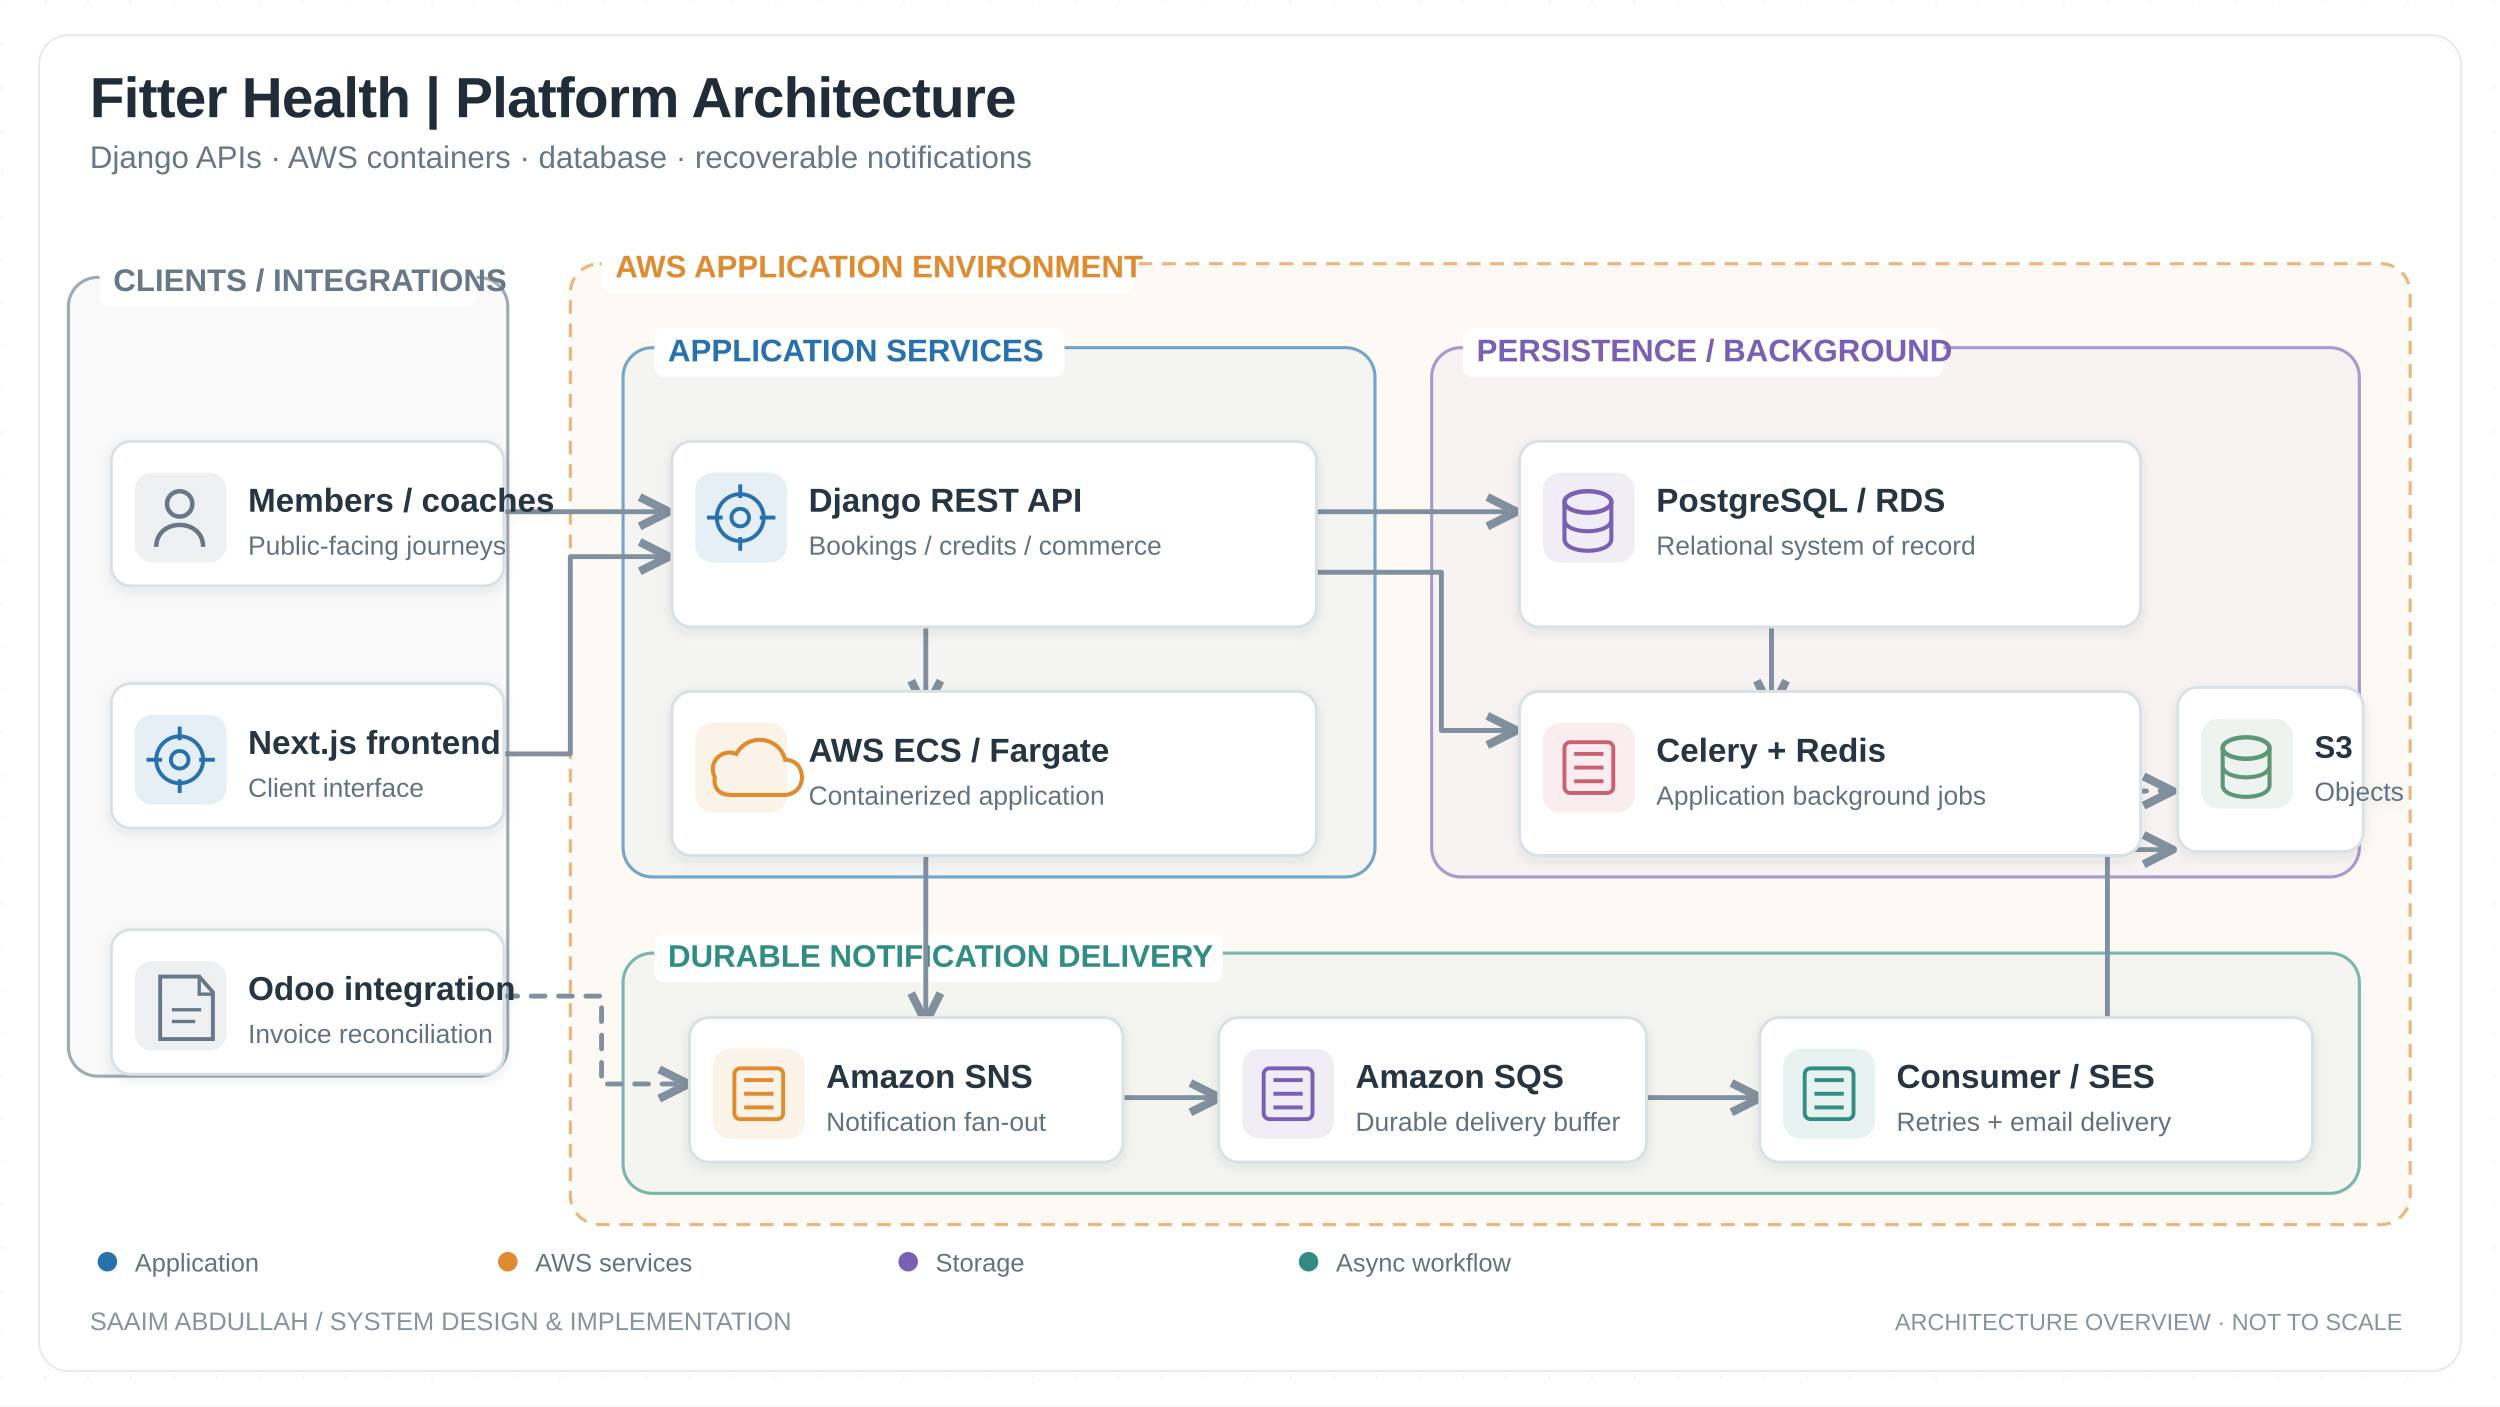
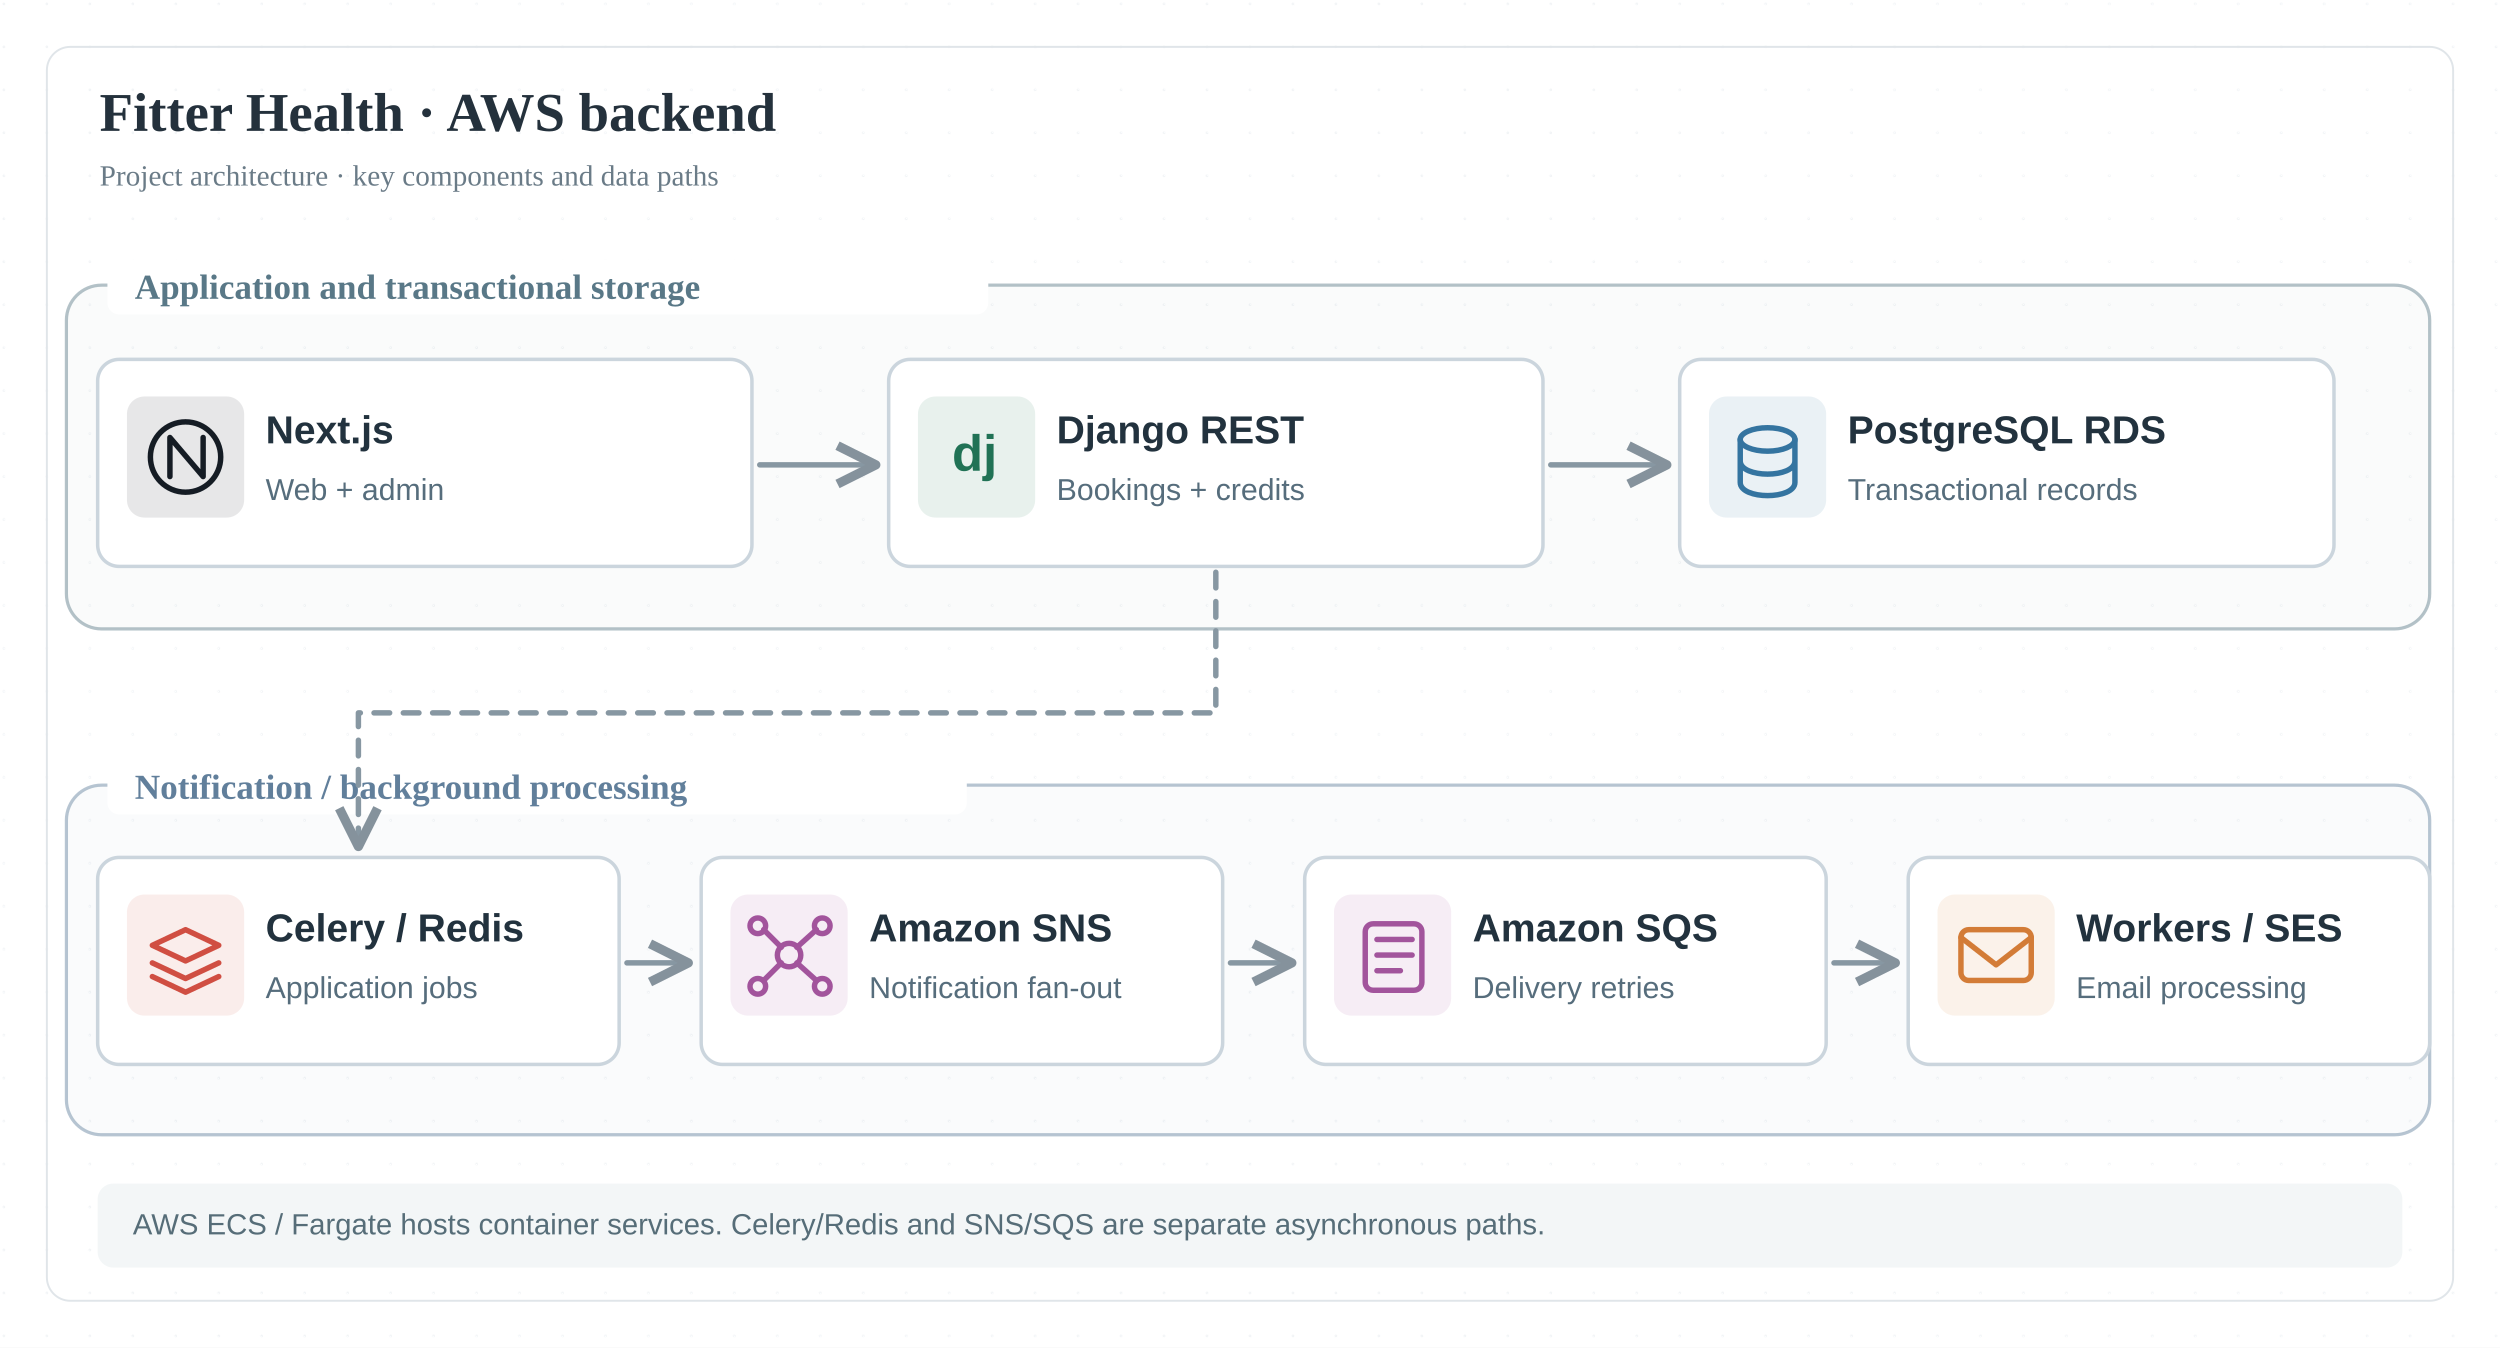
- <svg xmlns="http://www.w3.org/2000/svg" width="1280" height="720" viewBox="0 0 1280 720" role="img" aria-labelledby="t d">
+ <svg xmlns="http://www.w3.org/2000/svg" width="1280" height="690" viewBox="0 0 1280 690" role="img" aria-labelledby="title description">
  <defs>
-     <filter id="sh" x="-10%" y="-20%" width="120%" height="150%">
-       <feDropShadow dx="0" dy="2" stdDeviation="3" flood-color="#1b324c" flood-opacity=".09" />
-     </filter>
-     <marker id="arr" markerWidth="8" markerHeight="8" refX="6.8" refY="4" orient="auto" markerUnits="strokeWidth">
-       <path d="M1 1L7 4L1 7" fill="none" stroke="#82909e" stroke-width="1.7" stroke-linejoin="round" />
+     <marker id="arrow" markerWidth="9" markerHeight="9" refX="7.5" refY="4.5" orient="auto">
+       <path d="M1 1 L8 4.5 L1 8" stroke="#85929c" stroke-width="1.7" stroke-linejoin="round" fill="none" />
    </marker>
-     <pattern id="p" width="22" height="22" patternUnits="userSpaceOnUse">
-       <circle cx="1" cy="1" r=".8" fill="#e1e5ea" />
+     <pattern id="dots" width="22" height="22" patternUnits="userSpaceOnUse">
+       <circle cx="2" cy="2" r=".7" fill="#e3e8ec" />
    </pattern>
  </defs>
-   <rect width="1280" height="720" fill="#ffffff" />
-   <rect width="1280" height="720" fill="url(#p)" opacity=".38" />
-   <rect x="20" y="18" width="1240" height="684" fill="#fff" stroke="#e6e9ed" rx="15" />
-   <text x="46" y="60" font-family="Arial,Helvetica,sans-serif" font-size="29" font-weight="750" letter-spacing="-.4" fill="#202c37">Fitter Health | Platform Architecture</text>
-   <text x="46" y="86" font-family="Arial,Helvetica,sans-serif" font-size="16" fill="#667788">Django APIs · AWS containers · database · recoverable notifications</text>
-   <g>
-     <rect x="35" y="142" width="225" height="409" rx="15" fill="#687889" fill-opacity=".040" stroke="#687889" stroke-opacity=".62" stroke-width="1.6" />
-     <rect x="51" y="132" width="193" height="25" rx="5" fill="#fff" />
-     <text x="58" y="149" font-family="Arial,Helvetica,sans-serif" font-size="16" font-weight="700" fill="#687889">CLIENTS / INTEGRATIONS</text>
+   <rect width="1280" height="690" fill="#fff" />
+   <rect width="1280" height="690" fill="url(#dots)" opacity=".45" />
+   <rect x="24" y="24" width="1232" height="642" rx="12" stroke="#e0e5e9" fill="none" />
+   <text x="51" y="67" font-weight="750" font-size="28" fill="#24313c">Fitter Health · AWS backend</text>
+   <text x="51" y="95" font-size="15" fill="#6a7b87">Project architecture · key components and data paths</text>
+   <rect x="34" y="146" width="1210" height="176" rx="18" fill="#597887" fill-opacity=".035" stroke="#597887" stroke-opacity=".45" stroke-width="1.65" />
+   <rect x="55" y="133" width="451" height="28" rx="6" fill="#fff" />
+   <text x="69" y="153" font-weight="700" font-size="18" fill="#597887">Application and transactional storage</text>
+   <rect x="34" y="402" width="1210" height="179" rx="18" fill="#617f9b" fill-opacity=".035" stroke="#617f9b" stroke-opacity=".45" stroke-width="1.65" />
+   <rect x="55" y="389" width="440" height="28" rx="6" fill="#fff" />
+   <text x="69" y="409" font-weight="700" font-size="18" fill="#617f9b">Notification / background processing</text>
+   <g font-family="Arial,Helvetica,sans-serif">
+     <path d="M389 238 H447" stroke="#8797a2" stroke-width="2.8" fill="none" stroke-linecap="round" stroke-linejoin="round" marker-end="url(#arrow)" />
+     <path d="M794 238 H852" stroke="#8797a2" stroke-width="2.8" fill="none" stroke-linecap="round" stroke-linejoin="round" marker-end="url(#arrow)" />
+     <path d="M622.5 293 V365 H183.5 V432" stroke="#8797a2" stroke-width="2.8" fill="none" stroke-linecap="round" stroke-linejoin="round" marker-end="url(#arrow)" stroke-dasharray="8 7" />
+     <path d="M321 493 H351" stroke="#8797a2" stroke-width="2.8" fill="none" stroke-linecap="round" stroke-linejoin="round" marker-end="url(#arrow)" />
+     <path d="M630 493 H660" stroke="#8797a2" stroke-width="2.8" fill="none" stroke-linecap="round" stroke-linejoin="round" marker-end="url(#arrow)" />
+     <path d="M939 493 H969" stroke="#8797a2" stroke-width="2.8" fill="none" stroke-linecap="round" stroke-linejoin="round" marker-end="url(#arrow)" />
+     <g>
+       <rect x="50" y="184" width="335" height="106" rx="11" fill="#ffffff" stroke="#cbd5dd" stroke-width="1.8" />
+       <rect x="65" y="203" width="60" height="62" rx="9" fill="#151c24" fill-opacity=".105" />
+       <g transform="translate(72 210)">
+         <circle cx="23" cy="24" r="18" stroke="#151c24" stroke-width="2.8" fill="none" stroke-linecap="round" stroke-linejoin="round" />
+         <path d="M15 34V14l17 20V14" stroke="#151c24" stroke-width="2.8" fill="none" stroke-linecap="round" stroke-linejoin="round" />
+       </g>
+       <text x="136" y="227" font-size="20" font-weight="700" fill="#22323e">Next.js</text>
+       <text x="136" y="256" font-size="15.5" fill="#566d7c">Web + admin</text>
+     </g>
+     <g>
+       <rect x="455" y="184" width="335" height="106" rx="11" fill="#ffffff" stroke="#cbd5dd" stroke-width="1.8" />
+       <rect x="470" y="203" width="60" height="62" rx="9" fill="#207255" fill-opacity=".105" />
+       <g transform="translate(477 210)">
+         <text x="22" y="31" text-anchor="middle" fill="#207255" font-size="26" font-weight="800">dj</text>
+       </g>
+       <text x="541" y="227" font-size="20" font-weight="700" fill="#22323e">Django REST</text>
+       <text x="541" y="256" font-size="15.5" fill="#566d7c">Bookings + credits</text>
+     </g>
+     <g>
+       <rect x="860" y="184" width="335" height="106" rx="11" fill="#ffffff" stroke="#cbd5dd" stroke-width="1.8" />
+       <rect x="875" y="203" width="60" height="62" rx="9" fill="#3474a0" fill-opacity=".105" />
+       <g transform="translate(882 210)">
+         <ellipse cx="23" cy="15" rx="14" ry="6" stroke="#3474a0" stroke-width="2.8" fill="none" stroke-linecap="round" stroke-linejoin="round" />
+         <path d="M9 15v22c0 9 28 9 28 0V15M9 26c0 9 28 9 28 0" stroke="#3474a0" stroke-width="2.8" fill="none" stroke-linecap="round" stroke-linejoin="round" />
+       </g>
+       <text x="946" y="227" font-size="20" font-weight="700" fill="#22323e">PostgreSQL RDS</text>
+       <text x="946" y="256" font-size="15.5" fill="#566d7c">Transactional records</text>
+     </g>
+     <g>
+       <rect x="50" y="439" width="267" height="106" rx="11" fill="#ffffff" stroke="#cbd5dd" stroke-width="1.8" />
+       <rect x="65" y="458" width="60" height="62" rx="9" fill="#d04e42" fill-opacity=".105" />
+       <g transform="translate(72 465)">
+         <path d="m6 19 17-8 17 8-17 8zM6 28l17 8 17-8M6 35l17 8 17-8" stroke="#d04e42" stroke-width="2.8" fill="none" stroke-linecap="round" stroke-linejoin="round" />
+       </g>
+       <text x="136" y="482" font-size="20" font-weight="700" fill="#22323e">Celery / Redis</text>
+       <text x="136" y="511" font-size="15.5" fill="#566d7c">Application jobs</text>
+     </g>
+     <g>
+       <rect x="359" y="439" width="267" height="106" rx="11" fill="#ffffff" stroke="#cbd5dd" stroke-width="1.8" />
+       <rect x="374" y="458" width="60" height="62" rx="9" fill="#a2549c" fill-opacity=".105" />
+       <g transform="translate(381 465)">
+         <circle cx="23" cy="24" r="6" stroke="#a2549c" stroke-width="2.8" fill="none" stroke-linecap="round" stroke-linejoin="round" />
+         <circle cx="7" cy="9" r="4" stroke="#a2549c" stroke-width="2.8" fill="none" stroke-linecap="round" stroke-linejoin="round" />
+         <circle cx="40" cy="9" r="4" stroke="#a2549c" stroke-width="2.8" fill="none" stroke-linecap="round" stroke-linejoin="round" />
+         <circle cx="7" cy="40" r="4" stroke="#a2549c" stroke-width="2.8" fill="none" stroke-linecap="round" stroke-linejoin="round" />
+         <circle cx="40" cy="40" r="4" stroke="#a2549c" stroke-width="2.8" fill="none" stroke-linecap="round" stroke-linejoin="round" />
+         <path d="M19 20 10 11m17 9 10-9M19 28 10 37m17-9 10 9" stroke="#a2549c" stroke-width="2.8" fill="none" stroke-linecap="round" stroke-linejoin="round" />
+       </g>
+       <text x="445" y="482" font-size="20" font-weight="700" fill="#22323e">Amazon SNS</text>
+       <text x="445" y="511" font-size="15.5" fill="#566d7c">Notification fan-out</text>
+     </g>
+     <g>
+       <rect x="668" y="439" width="267" height="106" rx="11" fill="#ffffff" stroke="#cbd5dd" stroke-width="1.8" />
+       <rect x="683" y="458" width="60" height="62" rx="9" fill="#a2549c" fill-opacity=".105" />
+       <g transform="translate(690 465)">
+         <rect x="9" y="8" width="29" height="34" rx="4" stroke="#a2549c" stroke-width="2.8" fill="none" stroke-linecap="round" stroke-linejoin="round" />
+         <path d="M15 16h18M15 24h18M15 32h12" stroke="#a2549c" stroke-width="2.8" fill="none" stroke-linecap="round" stroke-linejoin="round" />
+       </g>
+       <text x="754" y="482" font-size="20" font-weight="700" fill="#22323e">Amazon SQS</text>
+       <text x="754" y="511" font-size="15.5" fill="#566d7c">Delivery retries</text>
+     </g>
+     <g>
+       <rect x="977" y="439" width="267" height="106" rx="11" fill="#ffffff" stroke="#cbd5dd" stroke-width="1.8" />
+       <rect x="992" y="458" width="60" height="62" rx="9" fill="#d37c37" fill-opacity=".105" />
+       <g transform="translate(999 465)">
+         <rect x="5" y="11" width="36" height="26" rx="4" stroke="#d37c37" stroke-width="2.8" fill="none" stroke-linecap="round" stroke-linejoin="round" />
+         <path d="m5 15 18 14 18-14" stroke="#d37c37" stroke-width="2.8" fill="none" stroke-linecap="round" stroke-linejoin="round" />
+       </g>
+       <text x="1063" y="482" font-size="20" font-weight="700" fill="#22323e">Workers / SES</text>
+       <text x="1063" y="511" font-size="15.5" fill="#566d7c">Email processing</text>
+     </g>
+     <rect x="50" y="606" width="1180" height="43" rx="8" fill="#f3f6f7" />
+     <text x="68" y="632" font-size="15" fill="#566d78">AWS ECS / Fargate hosts container services. Celery/Redis and SNS/SQS are separate asynchronous paths.</text>
  </g>
-   <g>
-     <rect x="292" y="135" width="942" height="492" rx="15" fill="#df8b2f" fill-opacity=".040" stroke="#df8b2f" stroke-opacity=".62" stroke-width="1.6" stroke-dasharray="7 5" />
-     <rect x="308" y="125" width="273" height="25" rx="5" fill="#fff" />
-     <text x="315" y="142" font-family="Arial,Helvetica,sans-serif" font-size="16" font-weight="700" fill="#df8b2f">AWS APPLICATION ENVIRONMENT</text>
-   </g>
-   <g>
-     <rect x="319" y="178" width="385" height="271" rx="15" fill="#2671ae" fill-opacity=".040" stroke="#2671ae" stroke-opacity=".62" stroke-width="1.6" />
-     <rect x="335" y="168" width="210" height="25" rx="5" fill="#fff" />
-     <text x="342" y="185" font-family="Arial,Helvetica,sans-serif" font-size="16" font-weight="700" fill="#2671ae">APPLICATION SERVICES</text>
-   </g>
-   <g>
-     <rect x="733" y="178" width="475" height="271" rx="15" fill="#7960b5" fill-opacity=".040" stroke="#7960b5" stroke-opacity=".62" stroke-width="1.6" />
-     <rect x="749" y="168" width="246" height="25" rx="5" fill="#fff" />
-     <text x="756" y="185" font-family="Arial,Helvetica,sans-serif" font-size="16" font-weight="700" fill="#7960b5">PERSISTENCE / BACKGROUND</text>
-   </g>
-   <g>
-     <rect x="319" y="488" width="889" height="123" rx="15" fill="#318d84" fill-opacity=".040" stroke="#318d84" stroke-opacity=".62" stroke-width="1.6" />
-     <rect x="335" y="478" width="291" height="25" rx="5" fill="#fff" />
-     <text x="342" y="495" font-family="Arial,Helvetica,sans-serif" font-size="16" font-weight="700" fill="#318d84">DURABLE NOTIFICATION DELIVERY</text>
-   </g>
-   <g>
-     <path d="M258 262H342" fill="none" stroke="#81909e" stroke-width="2.5" stroke-linecap="round" stroke-linejoin="round" marker-end="url(#arr)" />
-   </g>
-   <g>
-     <path d="M258 386H292V285H342" fill="none" stroke="#81909e" stroke-width="2.5" stroke-linecap="round" stroke-linejoin="round" marker-end="url(#arr)" />
-   </g>
-   <g>
-     <path d="M674 262H776" fill="none" stroke="#81909e" stroke-width="2.5" stroke-linecap="round" stroke-linejoin="round" marker-end="url(#arr)" />
-   </g>
-   <g>
-     <path d="M674 293H738V374H776" fill="none" stroke="#81909e" stroke-width="2.5" stroke-linecap="round" stroke-linejoin="round" marker-end="url(#arr)" />
-   </g>
-   <g>
-     <path d="M474 321V363" fill="none" stroke="#81909e" stroke-width="2.5" stroke-linecap="round" stroke-linejoin="round" marker-end="url(#arr)" />
-   </g>
-   <g>
-     <path d="M907 321V363" fill="none" stroke="#81909e" stroke-width="2.5" stroke-linecap="round" stroke-linejoin="round" marker-end="url(#arr)" />
-   </g>
-   <g>
-     <path d="M474 438V523" fill="none" stroke="#81909e" stroke-width="2.5" stroke-linecap="round" stroke-linejoin="round" marker-end="url(#arr)" />
-   </g>
-   <g>
-     <path d="M575 562H624" fill="none" stroke="#81909e" stroke-width="2.5" stroke-linecap="round" stroke-linejoin="round" marker-end="url(#arr)" />
-   </g>
-   <g>
-     <path d="M843 562H901" fill="none" stroke="#81909e" stroke-width="2.5" stroke-linecap="round" stroke-linejoin="round" marker-end="url(#arr)" />
-   </g>
-   <g>
-     <path d="M1079 520V435H1112" fill="none" stroke="#81909e" stroke-width="2.5" stroke-linecap="round" stroke-linejoin="round" marker-end="url(#arr)" />
-   </g>
-   <g>
-     <path d="M1064 405H1112" fill="none" stroke="#81909e" stroke-width="2.5" stroke-linecap="round" stroke-linejoin="round" marker-end="url(#arr)" stroke-dasharray="7 7" />
-   </g>
-   <g>
-     <path d="M258 510H308V555H352" fill="none" stroke="#81909e" stroke-width="2.5" stroke-linecap="round" stroke-linejoin="round" marker-end="url(#arr)" stroke-dasharray="7 7" />
-   </g>
-   <g id="users" filter="url(#sh)">
-     <rect x="57" y="226" width="201" height="74" rx="10" fill="#fff" stroke="#d9e0e6" stroke-width="1.5" />
-     <rect x="69" y="242" width="47" height="46" rx="9" fill="#687889" fill-opacity=".11" />
-     <circle cx="92" cy="258" r="6.5" fill="none" stroke="#687889" stroke-width="2.3" />
-     <path d="M80 280c0-15 24-15 24 0" fill="none" stroke="#687889" stroke-width="2.3" />
-     <text x="127" y="262" font-family="Arial,Helvetica,sans-serif" font-weight="700" font-size="17" fill="#273442">Members / coaches</text>
-     <text x="127" y="284" font-family="Arial,Helvetica,sans-serif" font-size="13.5" fill="#627282">Public-facing journeys</text>
-   </g>
-   <g id="next" filter="url(#sh)">
-     <rect x="57" y="350" width="201" height="74" rx="10" fill="#fff" stroke="#d9e0e6" stroke-width="1.5" />
-     <rect x="69" y="366" width="47" height="46" rx="9" fill="#2671ae" fill-opacity=".11" />
-     <circle cx="92" cy="389" r="12" fill="none" stroke="#2671ae" stroke-width="2" />
-     <circle cx="92" cy="389" r="4.5" fill="none" stroke="#2671ae" stroke-width="2" />
-     <path d="M92 372v7m0 20v7m-17-17h8m19 0h8" stroke="#2671ae" stroke-width="2" />
-     <text x="127" y="386" font-family="Arial,Helvetica,sans-serif" font-weight="700" font-size="17" fill="#273442">Next.js frontend</text>
-     <text x="127" y="408" font-family="Arial,Helvetica,sans-serif" font-size="13.5" fill="#627282">Client interface</text>
-   </g>
-   <g id="odoo" filter="url(#sh)">
-     <rect x="57" y="476" width="201" height="74" rx="10" fill="#fff" stroke="#d9e0e6" stroke-width="1.5" />
-     <rect x="69" y="492" width="47" height="46" rx="9" fill="#687889" fill-opacity=".11" />
-     <path d="M82 500h20l7 8v24H82Z" fill="none" stroke="#687889" stroke-width="2" />
-     <path d="M102 500v9h7M88 517h15M88 523h12" fill="none" stroke="#687889" stroke-width="1.7" />
-     <text x="127" y="512" font-family="Arial,Helvetica,sans-serif" font-weight="700" font-size="17" fill="#273442">Odoo integration</text>
-     <text x="127" y="534" font-family="Arial,Helvetica,sans-serif" font-size="13.5" fill="#627282">Invoice reconciliation</text>
-   </g>
-   <g id="api" filter="url(#sh)">
-     <rect x="344" y="226" width="330" height="95" rx="10" fill="#fff" stroke="#d9e0e6" stroke-width="1.5" />
-     <rect x="356" y="242" width="47" height="46" rx="9" fill="#2671ae" fill-opacity=".11" />
-     <circle cx="379" cy="265" r="12" fill="none" stroke="#2671ae" stroke-width="2" />
-     <circle cx="379" cy="265" r="4.5" fill="none" stroke="#2671ae" stroke-width="2" />
-     <path d="M379 248v7m0 20v7m-17-17h8m19 0h8" stroke="#2671ae" stroke-width="2" />
-     <text x="414" y="262" font-family="Arial,Helvetica,sans-serif" font-weight="700" font-size="17" fill="#273442">Django REST API</text>
-     <text x="414" y="284" font-family="Arial,Helvetica,sans-serif" font-size="13.5" fill="#627282">Bookings / credits / commerce</text>
-   </g>
-   <g id="ecs" filter="url(#sh)">
-     <rect x="344" y="354" width="330" height="84" rx="10" fill="#fff" stroke="#d9e0e6" stroke-width="1.5" />
-     <rect x="356" y="370" width="47" height="46" rx="9" fill="#df8b2f" fill-opacity=".11" />
-     <path d="M366 398c-4-8 4-15 11-12 6-11 22-9 25 3 11 0 12 17 0 18H374c-5 0-9-3-8-9Z" fill="none" stroke="#df8b2f" stroke-width="2.1" />
-     <text x="414" y="390" font-family="Arial,Helvetica,sans-serif" font-weight="700" font-size="17" fill="#273442">AWS ECS / Fargate</text>
-     <text x="414" y="412" font-family="Arial,Helvetica,sans-serif" font-size="13.5" fill="#627282">Containerized application</text>
-   </g>
-   <g id="db" filter="url(#sh)">
-     <rect x="778" y="226" width="318" height="95" rx="10" fill="#fff" stroke="#d9e0e6" stroke-width="1.5" />
-     <rect x="790" y="242" width="47" height="46" rx="9" fill="#7960b5" fill-opacity=".11" />
-     <ellipse cx="813" cy="257" rx="12" ry="5.5" fill="none" stroke="#7960b5" stroke-width="2.3" />
-     <path d="M801 257v19c0 8 24 8 24 0V257M801 266c0 8 24 8 24 0" fill="none" stroke="#7960b5" stroke-width="2.1" />
-     <text x="848" y="262" font-family="Arial,Helvetica,sans-serif" font-weight="700" font-size="17" fill="#273442">PostgreSQL / RDS</text>
-     <text x="848" y="284" font-family="Arial,Helvetica,sans-serif" font-size="13.5" fill="#627282">Relational system of record</text>
-   </g>
-   <g id="celery" filter="url(#sh)">
-     <rect x="778" y="354" width="318" height="84" rx="10" fill="#fff" stroke="#d9e0e6" stroke-width="1.5" />
-     <rect x="790" y="370" width="47" height="46" rx="9" fill="#cb6172" fill-opacity=".11" />
-     <rect x="801" y="380" width="25" height="26" rx="3" fill="none" stroke="#cb6172" stroke-width="2" />
-     <path d="M806 386h15M806 393h15M806 400h15" stroke="#cb6172" stroke-width="2" />
-     <text x="848" y="390" font-family="Arial,Helvetica,sans-serif" font-weight="700" font-size="17" fill="#273442">Celery + Redis</text>
-     <text x="848" y="412" font-family="Arial,Helvetica,sans-serif" font-size="13.5" fill="#627282">Application background jobs</text>
-   </g>
-   <g id="sns" filter="url(#sh)">
-     <rect x="353" y="521" width="222" height="74" rx="10" fill="#fff" stroke="#d9e0e6" stroke-width="1.5" />
-     <rect x="365" y="537" width="47" height="46" rx="9" fill="#df8b2f" fill-opacity=".11" />
-     <rect x="376" y="547" width="25" height="26" rx="3" fill="none" stroke="#df8b2f" stroke-width="2" />
-     <path d="M381 553h15M381 560h15M381 567h15" stroke="#df8b2f" stroke-width="2" />
-     <text x="423" y="557" font-family="Arial,Helvetica,sans-serif" font-weight="700" font-size="17" fill="#273442">Amazon SNS</text>
-     <text x="423" y="579" font-family="Arial,Helvetica,sans-serif" font-size="13.5" fill="#627282">Notification fan-out</text>
-   </g>
-   <g id="sqs" filter="url(#sh)">
-     <rect x="624" y="521" width="219" height="74" rx="10" fill="#fff" stroke="#d9e0e6" stroke-width="1.5" />
-     <rect x="636" y="537" width="47" height="46" rx="9" fill="#7960b5" fill-opacity=".11" />
-     <rect x="647" y="547" width="25" height="26" rx="3" fill="none" stroke="#7960b5" stroke-width="2" />
-     <path d="M652 553h15M652 560h15M652 567h15" stroke="#7960b5" stroke-width="2" />
-     <text x="694" y="557" font-family="Arial,Helvetica,sans-serif" font-weight="700" font-size="17" fill="#273442">Amazon SQS</text>
-     <text x="694" y="579" font-family="Arial,Helvetica,sans-serif" font-size="13.5" fill="#627282">Durable delivery buffer</text>
-   </g>
-   <g id="worker" filter="url(#sh)">
-     <rect x="901" y="521" width="283" height="74" rx="10" fill="#fff" stroke="#d9e0e6" stroke-width="1.5" />
-     <rect x="913" y="537" width="47" height="46" rx="9" fill="#318d84" fill-opacity=".11" />
-     <rect x="924" y="547" width="25" height="26" rx="3" fill="none" stroke="#318d84" stroke-width="2" />
-     <path d="M929 553h15M929 560h15M929 567h15" stroke="#318d84" stroke-width="2" />
-     <text x="971" y="557" font-family="Arial,Helvetica,sans-serif" font-weight="700" font-size="17" fill="#273442">Consumer / SES</text>
-     <text x="971" y="579" font-family="Arial,Helvetica,sans-serif" font-size="13.5" fill="#627282">Retries + email delivery</text>
-   </g>
-   <g id="s3" filter="url(#sh)">
-     <rect x="1115" y="352" width="95" height="84" rx="10" fill="#fff" stroke="#d9e0e6" stroke-width="1.5" />
-     <rect x="1127" y="368" width="47" height="46" rx="9" fill="#5f9675" fill-opacity=".11" />
-     <ellipse cx="1150" cy="383" rx="12" ry="5.5" fill="none" stroke="#5f9675" stroke-width="2.3" />
-     <path d="M1138 383v19c0 8 24 8 24 0V383M1138 392c0 8 24 8 24 0" fill="none" stroke="#5f9675" stroke-width="2.1" />
-     <text x="1185" y="388" font-family="Arial,Helvetica,sans-serif" font-weight="700" font-size="16" fill="#273442">S3</text>
-     <text x="1185" y="410" font-family="Arial,Helvetica,sans-serif" font-size="13.5" fill="#627282">Objects</text>
-   </g>
-   <g font-family="Arial,Helvetica,sans-serif" font-size="13">
-     <circle cx="55" cy="646" r="5" fill="#2671ae" />
-     <text x="69" y="651" fill="#65737f">Application</text>
-     <circle cx="260" cy="646" r="5" fill="#df8b2f" />
-     <text x="274" y="651" fill="#65737f">AWS services</text>
-     <circle cx="465" cy="646" r="5" fill="#7960b5" />
-     <text x="479" y="651" fill="#65737f">Storage</text>
-     <circle cx="670" cy="646" r="5" fill="#318d84" />
-     <text x="684" y="651" fill="#65737f">Async workflow</text>
-   </g>
-   <text x="46" y="681" font-family="Arial,Helvetica,sans-serif" font-size="13" fill="#87939d">SAAIM ABDULLAH  /  SYSTEM DESIGN &amp; IMPLEMENTATION</text>
-   <text x="1230" y="681" text-anchor="end" font-family="Arial,Helvetica,sans-serif" font-size="12" fill="#87939d">ARCHITECTURE OVERVIEW · NOT TO SCALE</text>
</svg>
